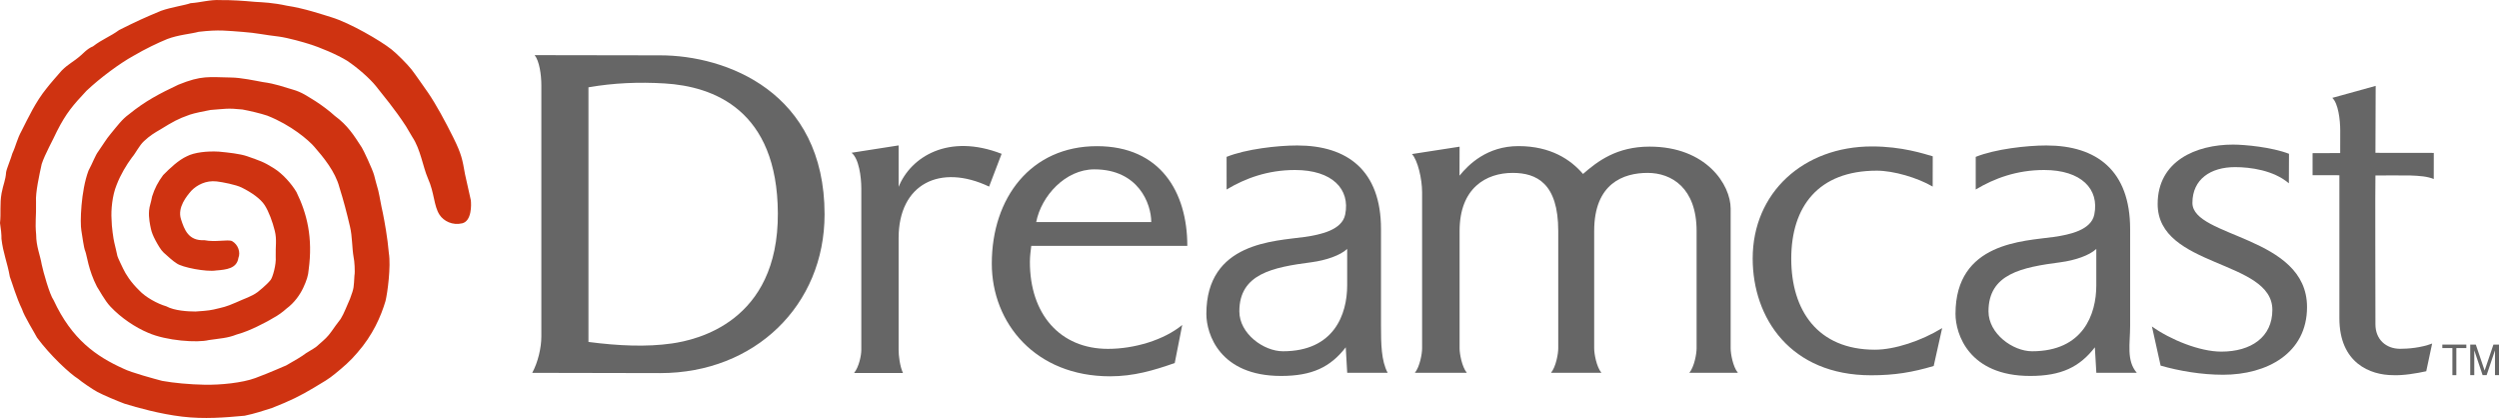
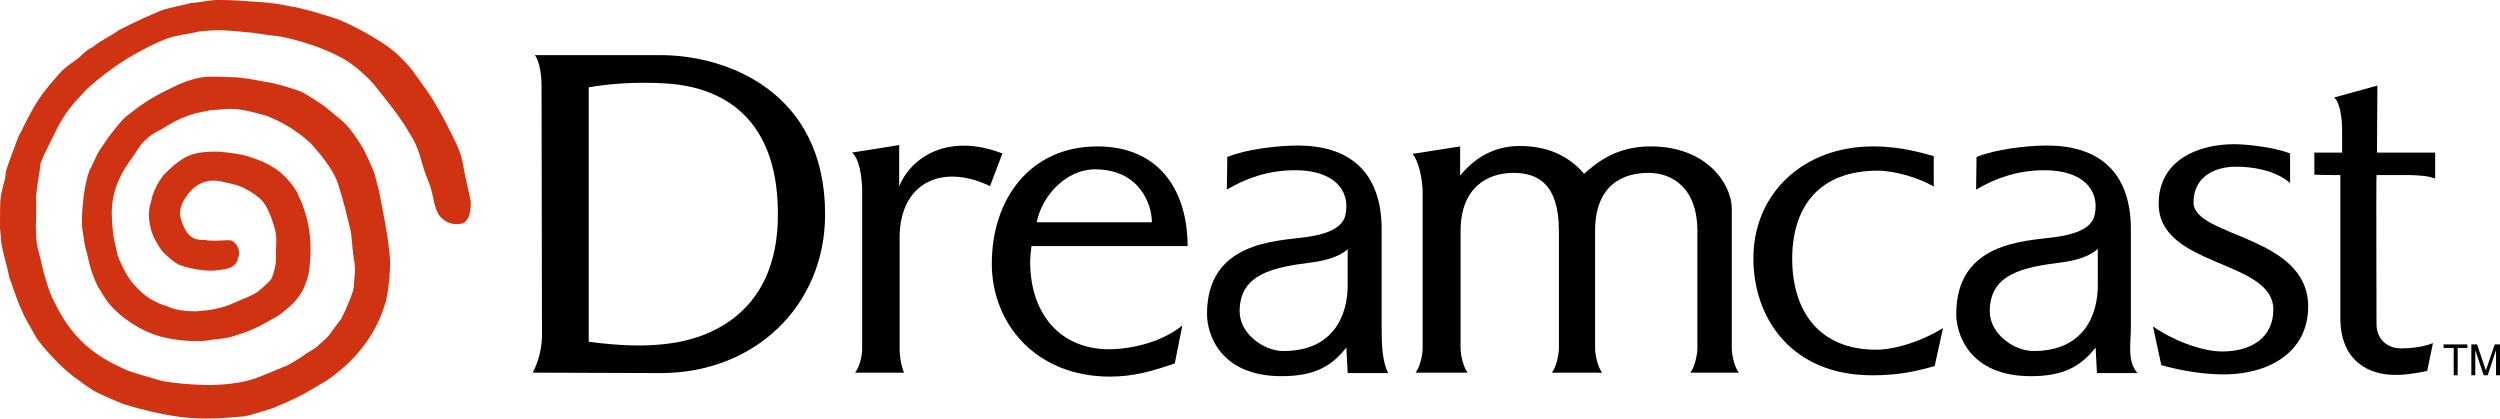
- <svg xmlns="http://www.w3.org/2000/svg" version="1.2" baseProfile="tiny" id="Layer_1" x="0px" y="0px" width="566.93px" height="94.787px" viewBox="0 0 566.93 94.787" xml:space="preserve">
+ <svg xmlns="http://www.w3.org/2000/svg" version="1.1" id="Layer_1" x="0px" y="0px" viewBox="0 0 566.9 94.8" style="enable-background:new 0 0 566.9 94.8;" xml:space="preserve">
+   <style type="text/css">
+ 	.st0{fill:#CF3311;}
+ </style>
  <g>
-     <polygon fill="#666666" points="556.359,78.931 554.074,78.931 554.074,78.142 559.518,78.142 559.518,78.931 557.252,78.931    557.252,85.077 556.359,85.077  " />
-     <polygon fill="#666666" points="563.211,85.077 561.318,79.442 561.318,85.077 560.404,85.077 560.404,78.142 561.668,78.142    563.668,84.038 565.666,78.142 566.93,78.142 566.93,85.077 566.02,85.077 566.02,79.442 564.125,85.077  " />
-     <path fill="#666666" d="M122.813,19.344c0-2.409-0.458-5.529-1.522-6.841c6.973,0,22.039,0.046,28.497,0.046   c14.859,0,37.277,8.247,37.277,36.052c0,20.635-15.826,36.008-37.277,36.008c-4.705,0-22.67-0.058-29.044-0.058   c1.306-2.411,2.069-5.685,2.069-8.269V19.344L122.813,19.344z M133.5,77.543c6.858,0.892,13.189,1.165,18.917,0.347   c5.542-0.793,24.165-4.805,24.049-29.529c-0.109-23.431-14.581-28.788-25.731-29.443c-5.819-0.343-11.436-0.123-17.236,0.881   L133.5,77.543L133.5,77.543z" />
-     <path fill="#666666" d="M193.187,34.642l10.676-1.667c0,2.186,0,8.596,0,9.4c2.738-6.767,11.259-12.205,23.366-7.493l-2.838,7.433   c-11.082-5.26-20.528-0.646-20.528,11.661V79.37c0,1.209,0.264,3.648,0.985,5.213h-11.089c1.12-1.381,1.64-4.004,1.64-5.213V42.74   C195.396,40.083,194.854,35.97,193.187,34.642L193.187,34.642z" />
-     <path fill="#666666" d="M530.719,39.738c0,0.693,0,30.229,0,32.434c0,10.183,7.019,12.905,12.219,12.905   c2.197,0.107,5.313-0.406,7.488-0.889l1.338-6.285c-2.535,0.97-5.481,1.197-7.25,1.197c-3.26,0-5.617-2.164-5.617-5.549   c0-3.037-0.077-32.809,0-33.761h-0.034c0.432,0,7.196-0.024,7.879,0c2.217,0.078,3.92,0.213,5.387,0.803l0.008-5.919   c0,0-12.985-0.017-13.239-0.017l0.053-15.181l-9.838,2.719c1.356,1.269,1.797,4.982,1.797,7.431c0,0-0.008,4.536-0.008,5.083   c-0.441,0-5.438,0.025-6.265,0.025v5.001C525.51,39.735,530.719,39.738,530.719,39.738L530.719,39.738z" />
-     <path fill="#666666" d="M488.193,74.036c4.229,3.021,10.866,5.703,15.733,5.703c6.752,0,11.588-3.285,11.588-9.469   c0-11.414-26.022-9.522-26.022-24.004c0-9.792,8.756-13.476,17.1-13.476c2.683,0,8.806,0.582,12.697,2.088l-0.031,6.688   c-3.459-2.955-8.735-3.669-12.213-3.669c-5.521,0-9.668,2.74-9.668,8.112c0,7.887,26.002,7.43,26.002,23.621   c0,10.471-9.07,15.354-19.055,15.354c-4.865,0-9.939-0.862-14.16-2.071L488.193,74.036L488.193,74.036z" />
-     <path fill="#666666" d="M331.107,39.839c0-0.592,0.021-5.895,0.021-6.574l-10.809,1.671c1.303,1.365,2.303,5.623,2.303,8.667   v35.414c0,1.209-0.519,4.143-1.641,5.521h11.784c-1.118-1.381-1.637-4.313-1.637-5.521V52.372c0-9.75,6.031-13.164,12.035-13.164   c5.434,0,10.344,2.352,10.344,13.164v26.646c0,1.209-0.52,4.142-1.637,5.521h11.428c-1.123-1.381-1.637-4.313-1.637-5.521V52.372   c0-10.811,6.678-13.164,12.123-13.164c5.43,0,11.111,3.411,11.111,13.164v26.646c0,1.209-0.515,4.142-1.642,5.521h11.008   c-1.127-1.381-1.639-4.313-1.639-5.521V47.312c0-5.404-5.516-14.063-18.391-14.063c-7.492,0-11.818,3.333-15.103,6.2   c-2.793-3.26-7.34-6.317-14.647-6.317C337.365,33.129,333.162,37.302,331.107,39.839L331.107,39.839z" />
-     <path fill="#666666" d="M305.621,56.453c-1.543,1.453-4.773,2.579-8.107,3.019c-8.762,1.147-16.352,2.604-16.352,11.137   c0,5.063,5.52,9.048,9.891,9.048c11.578,0,14.57-8.353,14.57-14.935v-8.269H305.621L305.621,56.453z M278.269,35.57   c4.419-1.771,11.549-2.583,16.021-2.583c11.42,0,19.008,5.705,19.008,18.95v21.972c0,4.069,0.062,7.924,1.512,10.631h-9.178   l-0.332-5.78c-3.473,4.487-7.627,6.495-14.676,6.495c-13.91,0-16.946-9.503-16.946-14.069c0-16.297,15.512-16.485,22.249-17.447   c3.728-0.526,8.521-1.58,9.244-5.074c1.188-5.78-2.942-10.114-11.385-10.114c-6.197,0-11.273,1.885-15.514,4.422L278.269,35.57   L278.269,35.57z M475.572,56.453c-1.541,1.453-4.773,2.579-8.109,3.019c-8.76,1.147-16.348,2.604-16.348,11.137   c0,5.063,5.516,9.048,9.887,9.048c11.576,0,14.57-8.353,14.57-14.935V56.453L475.572,56.453z M448.223,35.57   c4.418-1.771,11.556-2.583,16.023-2.583c11.414,0,19.002,5.705,19.002,18.95v21.972c0,4.069-0.887,7.841,1.508,10.631h-9.176   l-0.334-5.78c-3.478,4.487-7.625,6.495-14.674,6.495c-13.902,0-16.943-9.503-16.943-14.069c0-16.297,15.512-16.485,22.246-17.447   c3.729-0.526,8.527-1.58,9.242-5.074c1.19-5.78-2.941-10.114-11.385-10.114c-6.195,0-11.271,1.885-15.513,4.422v-7.4L448.223,35.57   L448.223,35.57z" />
-     <path fill="#666666" d="M438.451,42.308c-3.443-2.012-8.879-3.605-12.67-3.605c-13.312,0-19.412,8.185-19.412,19.976   c0,11.68,5.965,20.625,18.983,20.625c4.462,0,10.535-2.006,15.25-4.902l-1.918,8.593c-4.799,1.428-8.842,2.108-14.194,2.108   c-18.295,0-26.871-12.977-26.871-26.479c0-14.921,11.504-25.417,27.072-25.417c6.805,0,11.771,1.668,13.776,2.238L438.451,42.308   L438.451,42.308z" />
-     <path fill="#666666" d="M233.646,59.304c0.008-1.234,0.172-2.41,0.31-3.55h35.401c0-12.169-6.087-22.608-20.505-22.608   c-14.965,0-23.85,11.703-23.85,26.63c0,13.498,9.891,25.56,26.832,25.56c5.356,0,9.834-1.319,14.669-3.012l1.701-8.63   c-4.135,3.404-10.817,5.418-16.849,5.418C240.514,79.112,233.599,71.263,233.646,59.304L233.646,59.304z M235.077,50.356   c1.149-5.92,6.628-11.952,13.184-11.952c10.018,0,12.917,7.817,12.917,11.952C261.176,50.356,235.077,50.375,235.077,50.356   L235.077,50.356z" />
+     <polygon points="556.4,78.9 554.1,78.9 554.1,78.1 559.5,78.1 559.5,78.9 557.3,78.9 557.3,85.1 556.4,85.1  " />
+     <polygon points="563.2,85.1 561.3,79.4 561.3,85.1 560.4,85.1 560.4,78.1 561.7,78.1 563.7,84 565.7,78.1 566.9,78.1 566.9,85.1    566,85.1 566,79.4 564.1,85.1  " />
+     <path d="M122.8,19.3c0-2.4-0.5-5.5-1.5-6.8c7,0,22,0,28.5,0c14.9,0,37.3,8.2,37.3,36.1c0,20.6-15.8,36-37.3,36   c-4.7,0-22.7-0.1-29-0.1c1.3-2.4,2.1-5.7,2.1-8.3L122.8,19.3L122.8,19.3z M133.5,77.5c6.9,0.9,13.2,1.2,18.9,0.3   c5.5-0.8,24.2-4.8,24-29.5c-0.1-23.4-14.6-28.8-25.7-29.4c-5.8-0.3-11.4-0.1-17.2,0.9L133.5,77.5L133.5,77.5z" />
+     <path d="M193.2,34.6l10.7-1.7c0,2.2,0,8.6,0,9.4c2.7-6.8,11.3-12.2,23.4-7.5l-2.8,7.4c-11.1-5.3-20.5-0.6-20.5,11.7v25.4   c0,1.2,0.3,3.6,1,5.2h-11.1c1.1-1.4,1.6-4,1.6-5.2V42.7C195.4,40.1,194.9,36,193.2,34.6L193.2,34.6z" />
+     <path d="M530.7,39.7c0,0.7,0,30.2,0,32.4c0,10.2,7,12.9,12.2,12.9c2.2,0.1,5.3-0.4,7.5-0.9l1.3-6.3c-2.5,1-5.5,1.2-7.2,1.2   c-3.3,0-5.6-2.2-5.6-5.5c0-3-0.1-32.8,0-33.8h0c0.4,0,7.2,0,7.9,0c2.2,0.1,3.9,0.2,5.4,0.8l0-5.9c0,0-13,0-13.2,0l0.1-15.2   l-9.8,2.7c1.4,1.3,1.8,5,1.8,7.4c0,0,0,4.5,0,5.1c-0.4,0-5.4,0-6.3,0v5C525.5,39.7,530.7,39.7,530.7,39.7L530.7,39.7z" />
+     <path d="M488.2,74c4.2,3,10.9,5.7,15.7,5.7c6.8,0,11.6-3.3,11.6-9.5c0-11.4-26-9.5-26-24c0-9.8,8.8-13.5,17.1-13.5   c2.7,0,8.8,0.6,12.7,2.1l0,6.7c-3.5-3-8.7-3.7-12.2-3.7c-5.5,0-9.7,2.7-9.7,8.1c0,7.9,26,7.4,26,23.6c0,10.5-9.1,15.4-19.1,15.4   c-4.9,0-9.9-0.9-14.2-2.1L488.2,74L488.2,74z" />
+     <path d="M331.1,39.8c0-0.6,0-5.9,0-6.6l-10.8,1.7c1.3,1.4,2.3,5.6,2.3,8.7V79c0,1.2-0.5,4.1-1.6,5.5h11.8c-1.1-1.4-1.6-4.3-1.6-5.5   V52.4c0-9.8,6-13.2,12-13.2c5.4,0,10.3,2.4,10.3,13.2V79c0,1.2-0.5,4.1-1.6,5.5h11.4c-1.1-1.4-1.6-4.3-1.6-5.5V52.4   c0-10.8,6.7-13.2,12.1-13.2c5.4,0,11.1,3.4,11.1,13.2V79c0,1.2-0.5,4.1-1.6,5.5h11c-1.1-1.4-1.6-4.3-1.6-5.5V47.3   c0-5.4-5.5-14.1-18.4-14.1c-7.5,0-11.8,3.3-15.1,6.2c-2.8-3.3-7.3-6.3-14.6-6.3C337.4,33.1,333.2,37.3,331.1,39.8L331.1,39.8z" />
+     <path d="M305.6,56.5c-1.5,1.5-4.8,2.6-8.1,3c-8.8,1.1-16.4,2.6-16.4,11.1c0,5.1,5.5,9,9.9,9c11.6,0,14.6-8.4,14.6-14.9L305.6,56.5   L305.6,56.5L305.6,56.5z M278.3,35.6c4.4-1.8,11.5-2.6,16-2.6c11.4,0,19,5.7,19,19v22c0,4.1,0.1,7.9,1.5,10.6h-9.2l-0.3-5.8   c-3.5,4.5-7.6,6.5-14.7,6.5c-13.9,0-16.9-9.5-16.9-14.1c0-16.3,15.5-16.5,22.2-17.4c3.7-0.5,8.5-1.6,9.2-5.1   c1.2-5.8-2.9-10.1-11.4-10.1c-6.2,0-11.3,1.9-15.5,4.4L278.3,35.6L278.3,35.6z M475.6,56.5c-1.5,1.5-4.8,2.6-8.1,3   c-8.8,1.1-16.3,2.6-16.3,11.1c0,5.1,5.5,9,9.9,9c11.6,0,14.6-8.4,14.6-14.9V56.5L475.6,56.5z M448.2,35.6c4.4-1.8,11.6-2.6,16-2.6   c11.4,0,19,5.7,19,19v22c0,4.1-0.9,7.8,1.5,10.6h-9.2l-0.3-5.8c-3.5,4.5-7.6,6.5-14.7,6.5c-13.9,0-16.9-9.5-16.9-14.1   c0-16.3,15.5-16.5,22.2-17.4c3.7-0.5,8.5-1.6,9.2-5.1c1.2-5.8-2.9-10.1-11.4-10.1c-6.2,0-11.3,1.9-15.5,4.4L448.2,35.6L448.2,35.6   L448.2,35.6z" />
+     <path d="M438.5,42.3c-3.4-2-8.9-3.6-12.7-3.6c-13.3,0-19.4,8.2-19.4,20c0,11.7,6,20.6,19,20.6c4.5,0,10.5-2,15.2-4.9l-1.9,8.6   c-4.8,1.4-8.8,2.1-14.2,2.1c-18.3,0-26.9-13-26.9-26.5c0-14.9,11.5-25.4,27.1-25.4c6.8,0,11.8,1.7,13.8,2.2L438.5,42.3L438.5,42.3z   " />
+     <path d="M233.6,59.3c0-1.2,0.2-2.4,0.3-3.5h35.4c0-12.2-6.1-22.6-20.5-22.6c-15,0-23.9,11.7-23.9,26.6c0,13.5,9.9,25.6,26.8,25.6   c5.4,0,9.8-1.3,14.7-3l1.7-8.6c-4.1,3.4-10.8,5.4-16.8,5.4C240.5,79.1,233.6,71.3,233.6,59.3L233.6,59.3z M235.1,50.4   c1.1-5.9,6.6-12,13.2-12c10,0,12.9,7.8,12.9,12C261.2,50.4,235.1,50.4,235.1,50.4L235.1,50.4z" />
  </g>
-   <path fill="#CF3311" d="M65.058,1.288c3.969,0.596,8.026,1.984,10.141,2.63C79.46,5.22,86.376,9.269,88.82,11.209  c1.157,0.918,3.585,3.323,4.528,4.533c0.917,1.179,2.667,3.733,3.783,5.308c1.781,2.597,3.874,6.466,5.648,10.025  c1.984,3.978,2.12,5.13,2.721,8.455l1.311,5.862c0.123,1.014,0.227,4.731-1.957,5.251c-2.181,0.521-4.199-0.483-5.15-1.955  c-1.316-2.036-1.133-4.926-2.623-8.234c-1.161-2.674-1.666-6.561-3.521-9.355l-1.453-2.458c-2.573-3.96-5.253-7.103-6.851-9.153  c-1.411-1.723-4.04-4.064-6.531-5.729c-2.306-1.398-6.032-2.993-8.719-3.813c-0.856-0.279-4.524-1.357-6.8-1.66  c-3.093-0.347-5.126-0.836-8.063-1.043c-3.63-0.256-5.367-0.578-10.074-0.028c-1.783,0.484-4.605,0.676-7.147,1.647  c-2.053,0.837-4.906,2.189-7.703,3.832c-3.012,1.651-7.578,5.026-10.609,7.907c-3.054,3.263-4.582,5.014-6.687,9.15  c-0.931,2.046-2.736,5.213-3.464,7.447c-0.497,2.269-1.443,6.5-1.286,8.556c0.073,3.681-0.25,4.44,0.027,7.45  c0.01,2.71,0.899,4.588,1.27,6.806c0.315,1.53,1.787,6.828,2.694,8.062c4.129,8.9,9.675,12.755,15.856,15.537  c1.742,0.888,7.191,2.346,8.767,2.763c2.69,0.485,6.227,0.81,9.633,0.875c3.583,0.069,8.522-0.414,11.517-1.519  c3.244-1.193,6.997-2.891,6.953-2.84c1.504-0.832,3.802-2.187,4.516-2.781c1.383-0.885,2.217-1.228,3.034-2.08  c1.184-1.033,1.898-1.629,2.794-2.91c0.497-0.721,1.292-1.827,2.059-2.805c0.83-1.36,1.307-2.793,2.116-4.564  c0.968-2.623,0.818-2.496,1.003-5.277c0.175-0.807-0.02-3.519-0.164-3.979c-0.437-2.502-0.283-4.709-0.856-7.139  c-0.771-3.287-1.417-5.747-2.402-8.899c-0.929-3.549-3.656-6.838-5.702-9.188c-1.268-1.457-5.201-4.895-10.658-7.043  c-1.538-0.517-4.05-1.103-5.647-1.395c-3.41-0.356-3.965-0.127-7.229,0.111c-1.124,0.196-3.731,0.729-4.692,1.066  c-2.804,0.985-3.835,1.611-6.702,3.366c-1.334,0.775-2.34,1.368-3.705,2.646c-1.089,1.008-1.868,2.72-2.748,3.725  c-1.209,1.644-2.554,3.836-3.456,6.201c-0.978,2.353-1.293,5.664-1.143,7.795c0,1.621,0.441,4.598,0.616,5.246  c0.176,0.65,0.616,2.67,0.71,3.076c0.097,0.405,1.145,2.541,1.292,2.853c0.593,1.261,1.726,3.069,3.633,4.919  c1.411,1.54,4.133,3.05,6.174,3.635c1.828,1.006,4.912,1.174,6.62,1.178c0.839-0.053,2.984-0.184,4.103-0.451  c2.271-0.545,2.688-0.56,5.028-1.575c2.1-0.974,3.523-1.325,4.986-2.403c0,0,2.007-1.572,2.919-2.724  c0.481-0.604,1.306-3.5,1.161-5.293c-0.069-2.453,0.289-3.845-0.214-5.863c-0.5-2.019-1.354-4.358-2.281-5.8  c-0.939-1.46-2.956-2.882-5.251-4.017c-1.288-0.636-4.333-1.224-5.627-1.376c-2.453-0.292-4.506,0.823-5.753,2.097  c-1.082,1.236-3.22,3.803-2.369,6.457c0.771,2.4,1.703,4.959,5.304,4.77c2.473,0.516,5.33-0.229,6.283,0.207  c1.413,0.803,1.955,2.573,1.443,3.811c-0.359,2.383-2.643,2.668-5.076,2.852c-2.18,0.365-7.715-0.702-8.93-1.613  c-0.816-0.484-2.067-1.647-2.946-2.435c-0.633-0.568-1.346-1.828-1.837-2.734c-0.598-1.114-0.903-1.933-1.057-2.657  c-0.185-0.86-0.562-2.506-0.419-4.149c0.099-1.108,0.394-1.582,0.688-3.203c0.589-1.84,1.32-3.239,2.498-4.834  c1.532-1.556,3.479-3.408,5.38-4.269c1.676-0.886,4.613-1.211,7.268-1.056c2.156,0.206,4.702,0.469,6.389,1.033  c2.884,1.03,3.708,1.236,6.077,2.73c1.999,1.237,4.012,3.516,5.136,5.402c2.39,4.89,3.76,10.328,2.764,17.653  c-0.081,1.236-0.466,2.443-1.237,4.084c-0.714,1.511-1.96,3.35-3.838,4.732c-0.754,0.699-1.946,1.561-2.915,2.063  c-1.375,0.834-2.299,1.269-3.733,1.989c-1.26,0.594-2.73,1.27-4.646,1.802c-2.076,0.821-3.67,0.854-6.281,1.243  c-2.568,0.646-9.602,0.187-13.792-1.662c-2.857-1.203-6.064-3.321-8.505-5.904c-1.354-1.422-2.681-3.996-3.069-4.523  c-1.94-3.729-2.319-7.233-2.631-7.973c-0.422-1-0.631-3.244-0.916-4.779c-0.319-1.724-0.122-8.941,1.617-13.573  c0.981-1.845,1.555-3.49,2.217-4.353c1.193-1.696,1.769-2.755,2.782-3.957c1.528-1.852,2.64-3.364,4.127-4.431  c3.793-3.083,6.959-4.711,11.245-6.746c5.324-2.168,6.923-1.72,11.964-1.639c2.267,0.02,5.566,0.733,7.189,1.027  c3.012,0.401,4.738,1.127,6.773,1.695c2.178,0.608,3.436,1.58,5.226,2.659c1.47,0.949,3.202,2.251,4.345,3.308  c2.927,2.146,4.337,4.401,6.131,7.171c0.327,0.464,2.455,5.002,2.794,6.266c0.158,0.633,0.638,2.449,0.949,3.511  c0.396,1.685,0.591,3.176,1.036,5.078c0.396,1.957,1.072,5.652,1.364,9.107c0.495,2.965-0.296,9.016-0.76,10.871  c-1.035,3.463-2.85,7.69-6.428,11.762c-1.519,1.804-3.135,3.199-5.003,4.717c-1.427,1.189-2.653,1.886-4.861,3.202  c-2.996,1.788-5.276,2.931-9.477,4.573c-1.71,0.549-3.866,1.271-6.188,1.75C51,94.683,46.376,95.08,41.33,94.481  c-5.047-0.602-10.102-2.023-13.089-2.939c-1.649-0.618-4.841-1.955-6.178-2.68c-0.872-0.44-3.793-2.438-4.288-2.918  c-2-1.237-6.479-5.449-9.371-9.375c-0.633-1.217-2.911-4.854-3.406-6.448c-1.313-2.697-2.229-5.96-2.766-7.354  c-0.568-3.254-1.528-5.348-1.902-8.611c0.042-0.768-0.154-2.577-0.33-3.578c0.254-2.235-0.086-4.339,0.358-6.773  c0.39-2.053,0.904-2.91,1.028-4.766c0.121-0.794,1.141-3.182,1.415-4.245c0.826-1.75,1.03-3.191,2.107-5.147  c1.549-3.048,3.172-6.554,5.662-9.617c0.712-0.95,2.729-3.228,3.416-4.017c1.625-1.625,2.578-1.881,4.421-3.51  c0.19-0.12,1.409-1.508,2.685-1.985c2.111-1.632,3.937-2.23,5.948-3.715c4.029-2.008,5.497-2.686,9.497-4.351  c2.313-0.825,5.534-1.28,6.694-1.73c2.209-0.137,4.451-0.841,6.773-0.702c2.607-0.024,5.234,0.162,7.855,0.4  C59.625,0.522,61.931,0.608,65.058,1.288L65.058,1.288z" />
+   <path fill="#CF3311" d="M65.1,1.3c4,0.6,8,2,10.1,2.6c4.3,1.3,11.2,5.4,13.6,7.3c1.2,0.9,3.6,3.3,4.5,4.5c0.9,1.2,2.7,3.7,3.8,5.3  c1.8,2.6,3.9,6.5,5.6,10c2,4,2.1,5.1,2.7,8.5l1.3,5.9c0.1,1,0.2,4.7-2,5.3c-2.2,0.5-4.2-0.5-5.2-2c-1.3-2-1.1-4.9-2.6-8.2  c-1.2-2.7-1.7-6.6-3.5-9.4l-1.5-2.5c-2.6-4-5.3-7.1-6.9-9.2c-1.4-1.7-4-4.1-6.5-5.7c-2.3-1.4-6-3-8.7-3.8c-0.9-0.3-4.5-1.4-6.8-1.7  c-3.1-0.3-5.1-0.8-8.1-1c-3.6-0.3-5.4-0.6-10.1,0c-1.8,0.5-4.6,0.7-7.1,1.6c-2.1,0.8-4.9,2.2-7.7,3.8c-3,1.7-7.6,5-10.6,7.9  c-3.1,3.3-4.6,5-6.7,9.1c-0.9,2-2.7,5.2-3.5,7.4C9,39.5,8,43.7,8.2,45.8c0.1,3.7-0.2,4.4,0,7.5c0,2.7,0.9,4.6,1.3,6.8  c0.3,1.5,1.8,6.8,2.7,8.1C16.3,77,21.8,80.8,28,83.6c1.7,0.9,7.2,2.3,8.8,2.8c2.7,0.5,6.2,0.8,9.6,0.9c3.6,0.1,8.5-0.4,11.5-1.5  c3.2-1.2,7-2.9,7-2.8c1.5-0.8,3.8-2.2,4.5-2.8c1.4-0.9,2.2-1.2,3-2.1c1.2-1,1.9-1.6,2.8-2.9c0.5-0.7,1.3-1.8,2.1-2.8  c0.8-1.4,1.3-2.8,2.1-4.6c1-2.6,0.8-2.5,1-5.3c0.2-0.8,0-3.5-0.2-4c-0.4-2.5-0.3-4.7-0.9-7.1c-0.8-3.3-1.4-5.7-2.4-8.9  c-0.9-3.5-3.7-6.8-5.7-9.2c-1.3-1.5-5.2-4.9-10.7-7c-1.5-0.5-4-1.1-5.6-1.4c-3.4-0.4-4-0.1-7.2,0.1c-1.1,0.2-3.7,0.7-4.7,1.1  c-2.8,1-3.8,1.6-6.7,3.4C35,30.1,34,30.7,32.7,32c-1.1,1-1.9,2.7-2.7,3.7c-1.2,1.6-2.6,3.8-3.5,6.2c-1,2.4-1.3,5.7-1.1,7.8  c0,1.6,0.4,4.6,0.6,5.2c0.2,0.7,0.6,2.7,0.7,3.1c0.1,0.4,1.1,2.5,1.3,2.9c0.6,1.3,1.7,3.1,3.6,4.9c1.4,1.5,4.1,3.1,6.2,3.6  c1.8,1,4.9,1.2,6.6,1.2c0.8-0.1,3-0.2,4.1-0.5c2.3-0.5,2.7-0.6,5-1.6c2.1-1,3.5-1.3,5-2.4c0,0,2-1.6,2.9-2.7  c0.5-0.6,1.3-3.5,1.2-5.3c-0.1-2.5,0.3-3.8-0.2-5.9c-0.5-2-1.4-4.4-2.3-5.8c-0.9-1.5-3-2.9-5.3-4c-1.3-0.6-4.3-1.2-5.6-1.4  c-2.5-0.3-4.5,0.8-5.8,2.1c-1.1,1.2-3.2,3.8-2.4,6.5c0.8,2.4,1.7,5,5.3,4.8c2.5,0.5,5.3-0.2,6.3,0.2c1.4,0.8,2,2.6,1.4,3.8  c-0.4,2.4-2.6,2.7-5.1,2.9c-2.2,0.4-7.7-0.7-8.9-1.6c-0.8-0.5-2.1-1.6-2.9-2.4c-0.6-0.6-1.3-1.8-1.8-2.7c-0.6-1.1-0.9-1.9-1.1-2.7  c-0.2-0.9-0.6-2.5-0.4-4.1c0.1-1.1,0.4-1.6,0.7-3.2c0.6-1.8,1.3-3.2,2.5-4.8c1.5-1.6,3.5-3.4,5.4-4.3c1.7-0.9,4.6-1.2,7.3-1.1  c2.2,0.2,4.7,0.5,6.4,1c2.9,1,3.7,1.2,6.1,2.7c2,1.2,4,3.5,5.1,5.4c2.4,4.9,3.8,10.3,2.8,17.7c-0.1,1.2-0.5,2.4-1.2,4.1  c-0.7,1.5-2,3.3-3.8,4.7c-0.8,0.7-1.9,1.6-2.9,2.1c-1.4,0.8-2.3,1.3-3.7,2c-1.3,0.6-2.7,1.3-4.6,1.8c-2.1,0.8-3.7,0.9-6.3,1.2  c-2.6,0.6-9.6,0.2-13.8-1.7c-2.9-1.2-6.1-3.3-8.5-5.9c-1.4-1.4-2.7-4-3.1-4.5c-1.9-3.7-2.3-7.2-2.6-8c-0.4-1-0.6-3.2-0.9-4.8  c-0.3-1.7-0.1-8.9,1.6-13.6c1-1.8,1.6-3.5,2.2-4.4c1.2-1.7,1.8-2.8,2.8-4c1.5-1.9,2.6-3.4,4.1-4.4c3.8-3.1,7-4.7,11.2-6.7  c5.3-2.2,6.9-1.7,12-1.6c2.3,0,5.6,0.7,7.2,1c3,0.4,4.7,1.1,6.8,1.7c2.2,0.6,3.4,1.6,5.2,2.7c1.5,0.9,3.2,2.3,4.3,3.3  c2.9,2.1,4.3,4.4,6.1,7.2c0.3,0.5,2.5,5,2.8,6.3c0.2,0.6,0.6,2.4,0.9,3.5c0.4,1.7,0.6,3.2,1,5.1c0.4,2,1.1,5.7,1.4,9.1  c0.5,3-0.3,9-0.8,10.9c-1,3.5-2.8,7.7-6.4,11.8c-1.5,1.8-3.1,3.2-5,4.7c-1.4,1.2-2.7,1.9-4.9,3.2c-3,1.8-5.3,2.9-9.5,4.6  c-1.7,0.5-3.9,1.3-6.2,1.8c-4.5,0.4-9.1,0.8-14.2,0.2c-5-0.6-10.1-2-13.1-2.9c-1.6-0.6-4.8-2-6.2-2.7c-0.9-0.4-3.8-2.4-4.3-2.9  c-2-1.2-6.5-5.4-9.4-9.4c-0.6-1.2-2.9-4.9-3.4-6.4c-1.3-2.7-2.2-6-2.8-7.4c-0.6-3.3-1.5-5.3-1.9-8.6c0-0.8-0.2-2.6-0.3-3.6  c0.3-2.2-0.1-4.3,0.4-6.8c0.4-2.1,0.9-2.9,1-4.8c0.1-0.8,1.1-3.2,1.4-4.2c0.8-1.8,1-3.2,2.1-5.1c1.5-3,3.2-6.6,5.7-9.6  c0.7-1,2.7-3.2,3.4-4c1.6-1.6,2.6-1.9,4.4-3.5c0.2-0.1,1.4-1.5,2.7-2C23.2,8.9,25,8.3,27,6.8c4-2,5.5-2.7,9.5-4.4  c2.3-0.8,5.5-1.3,6.7-1.7C45.4,0.6,47.7-0.1,50,0c2.6,0,5.2,0.2,7.9,0.4C59.6,0.5,61.9,0.6,65.1,1.3L65.1,1.3z" />
</svg>
